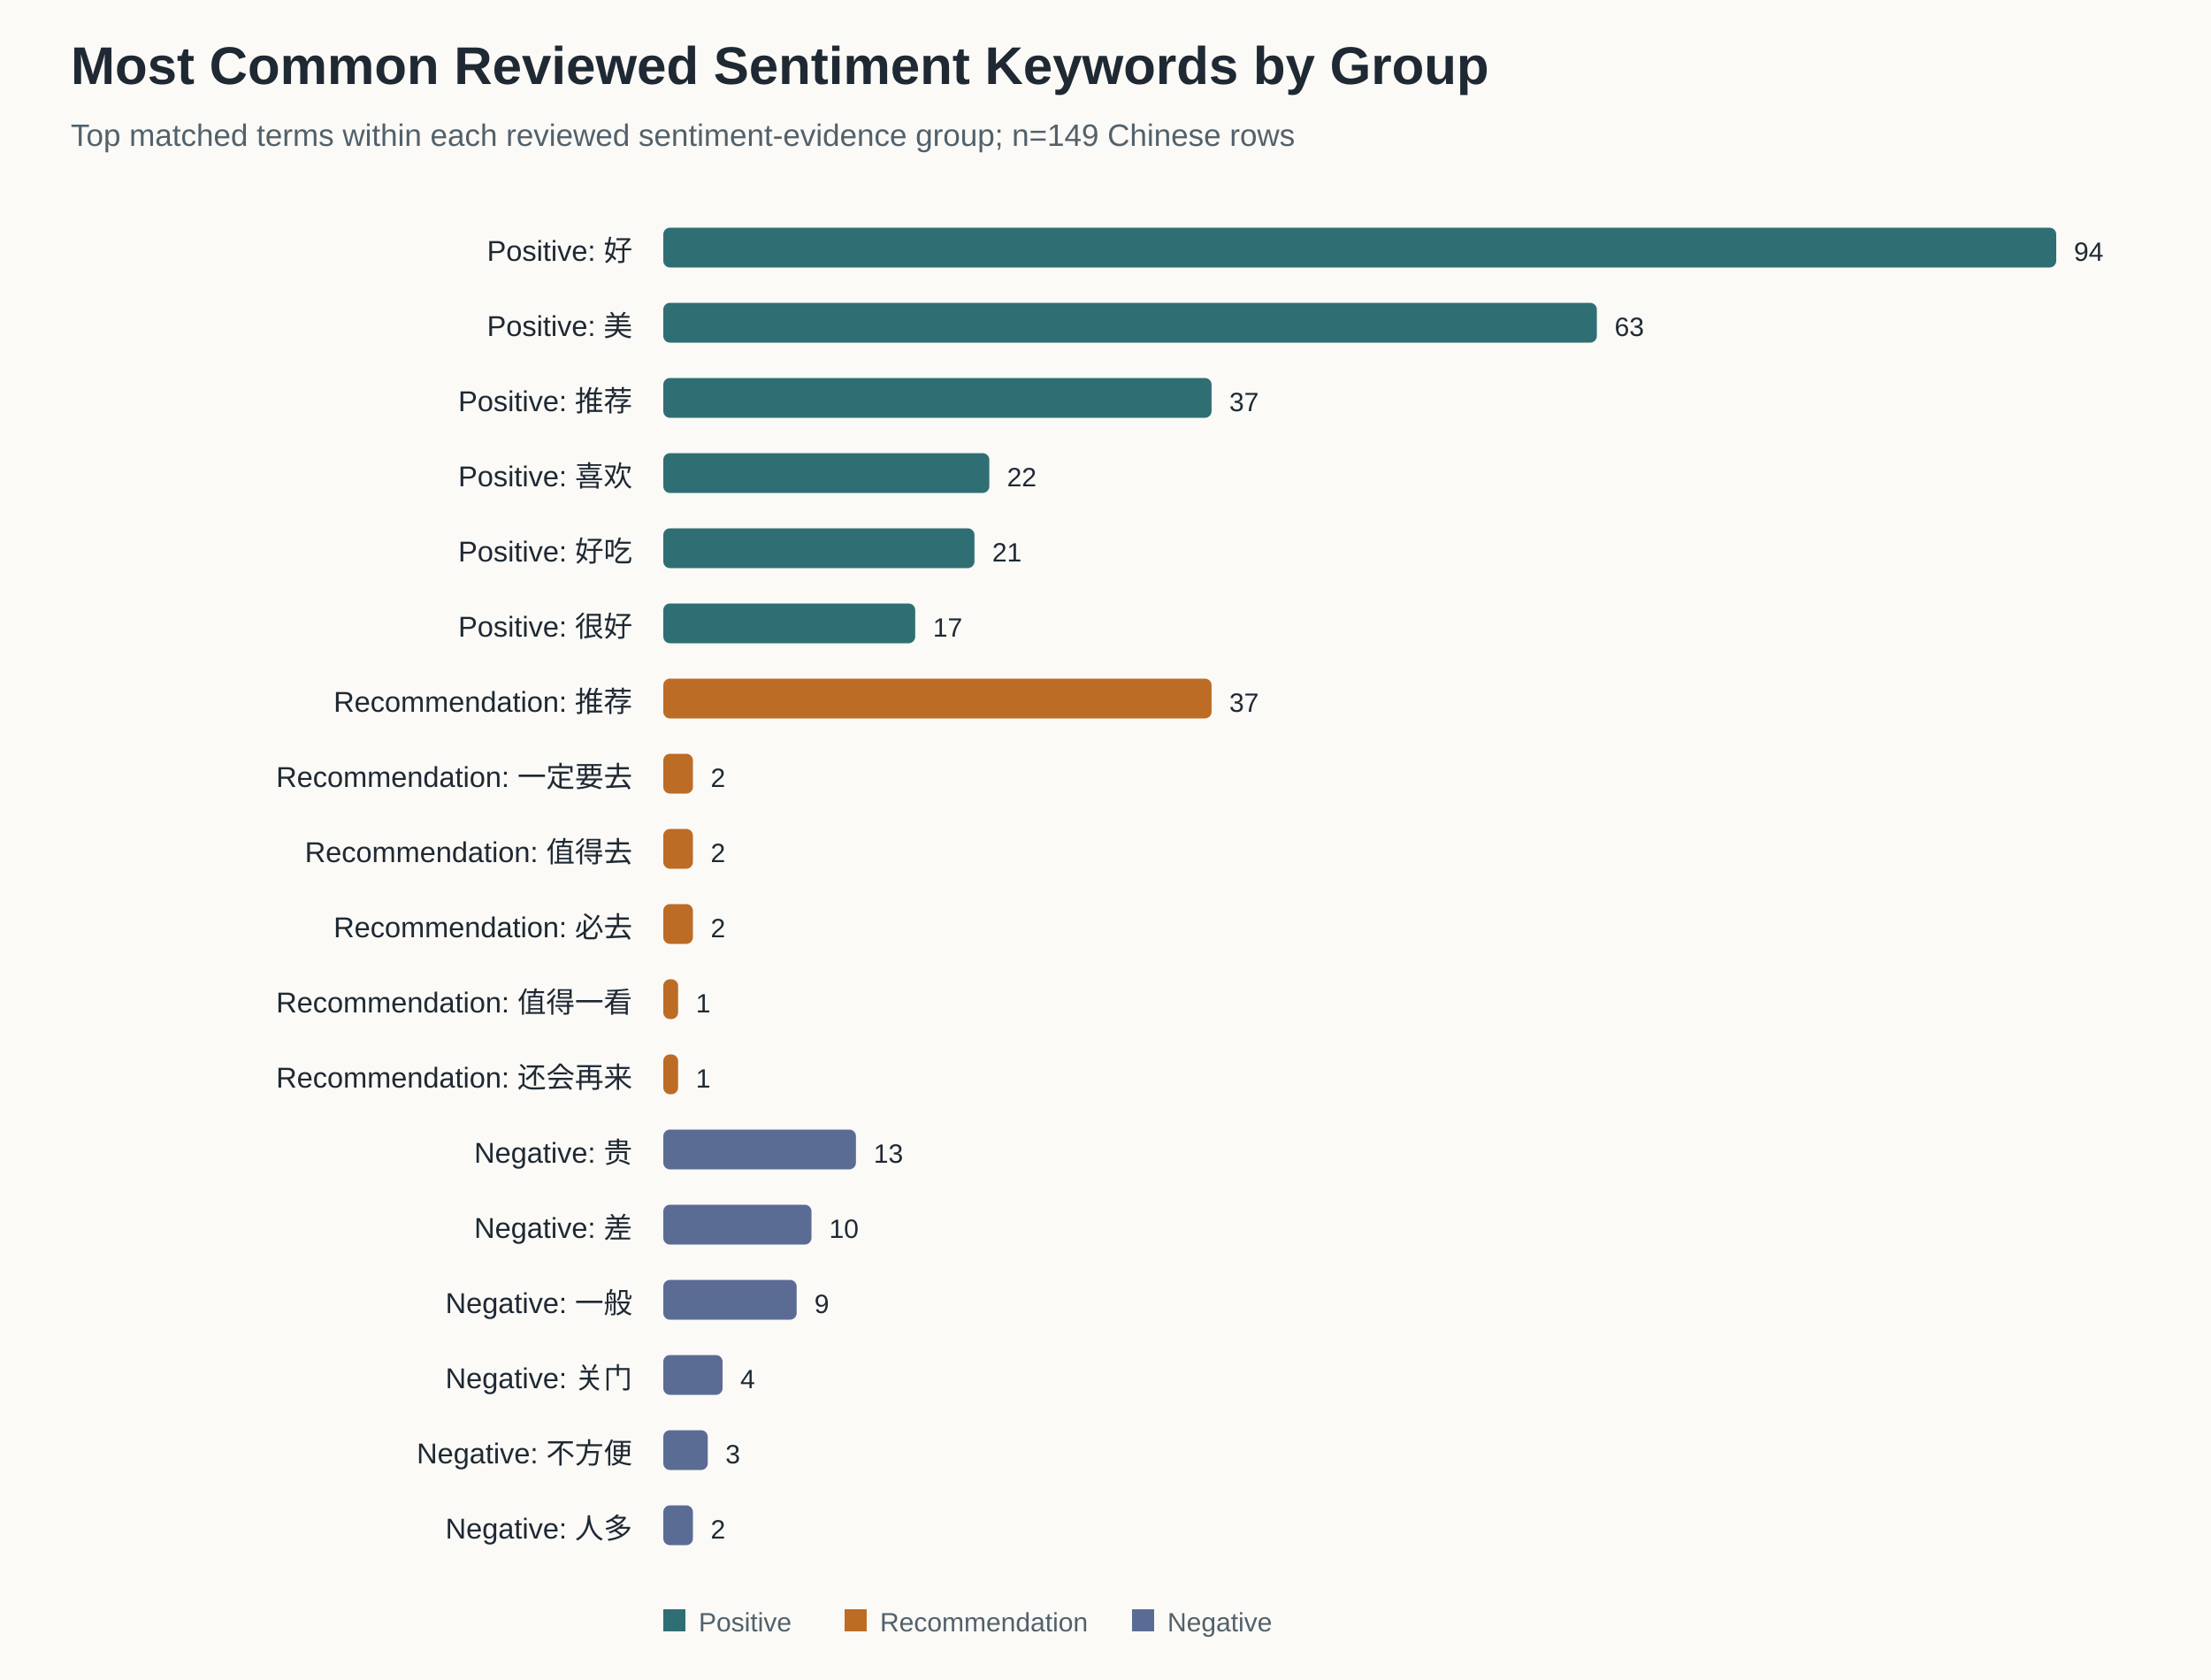
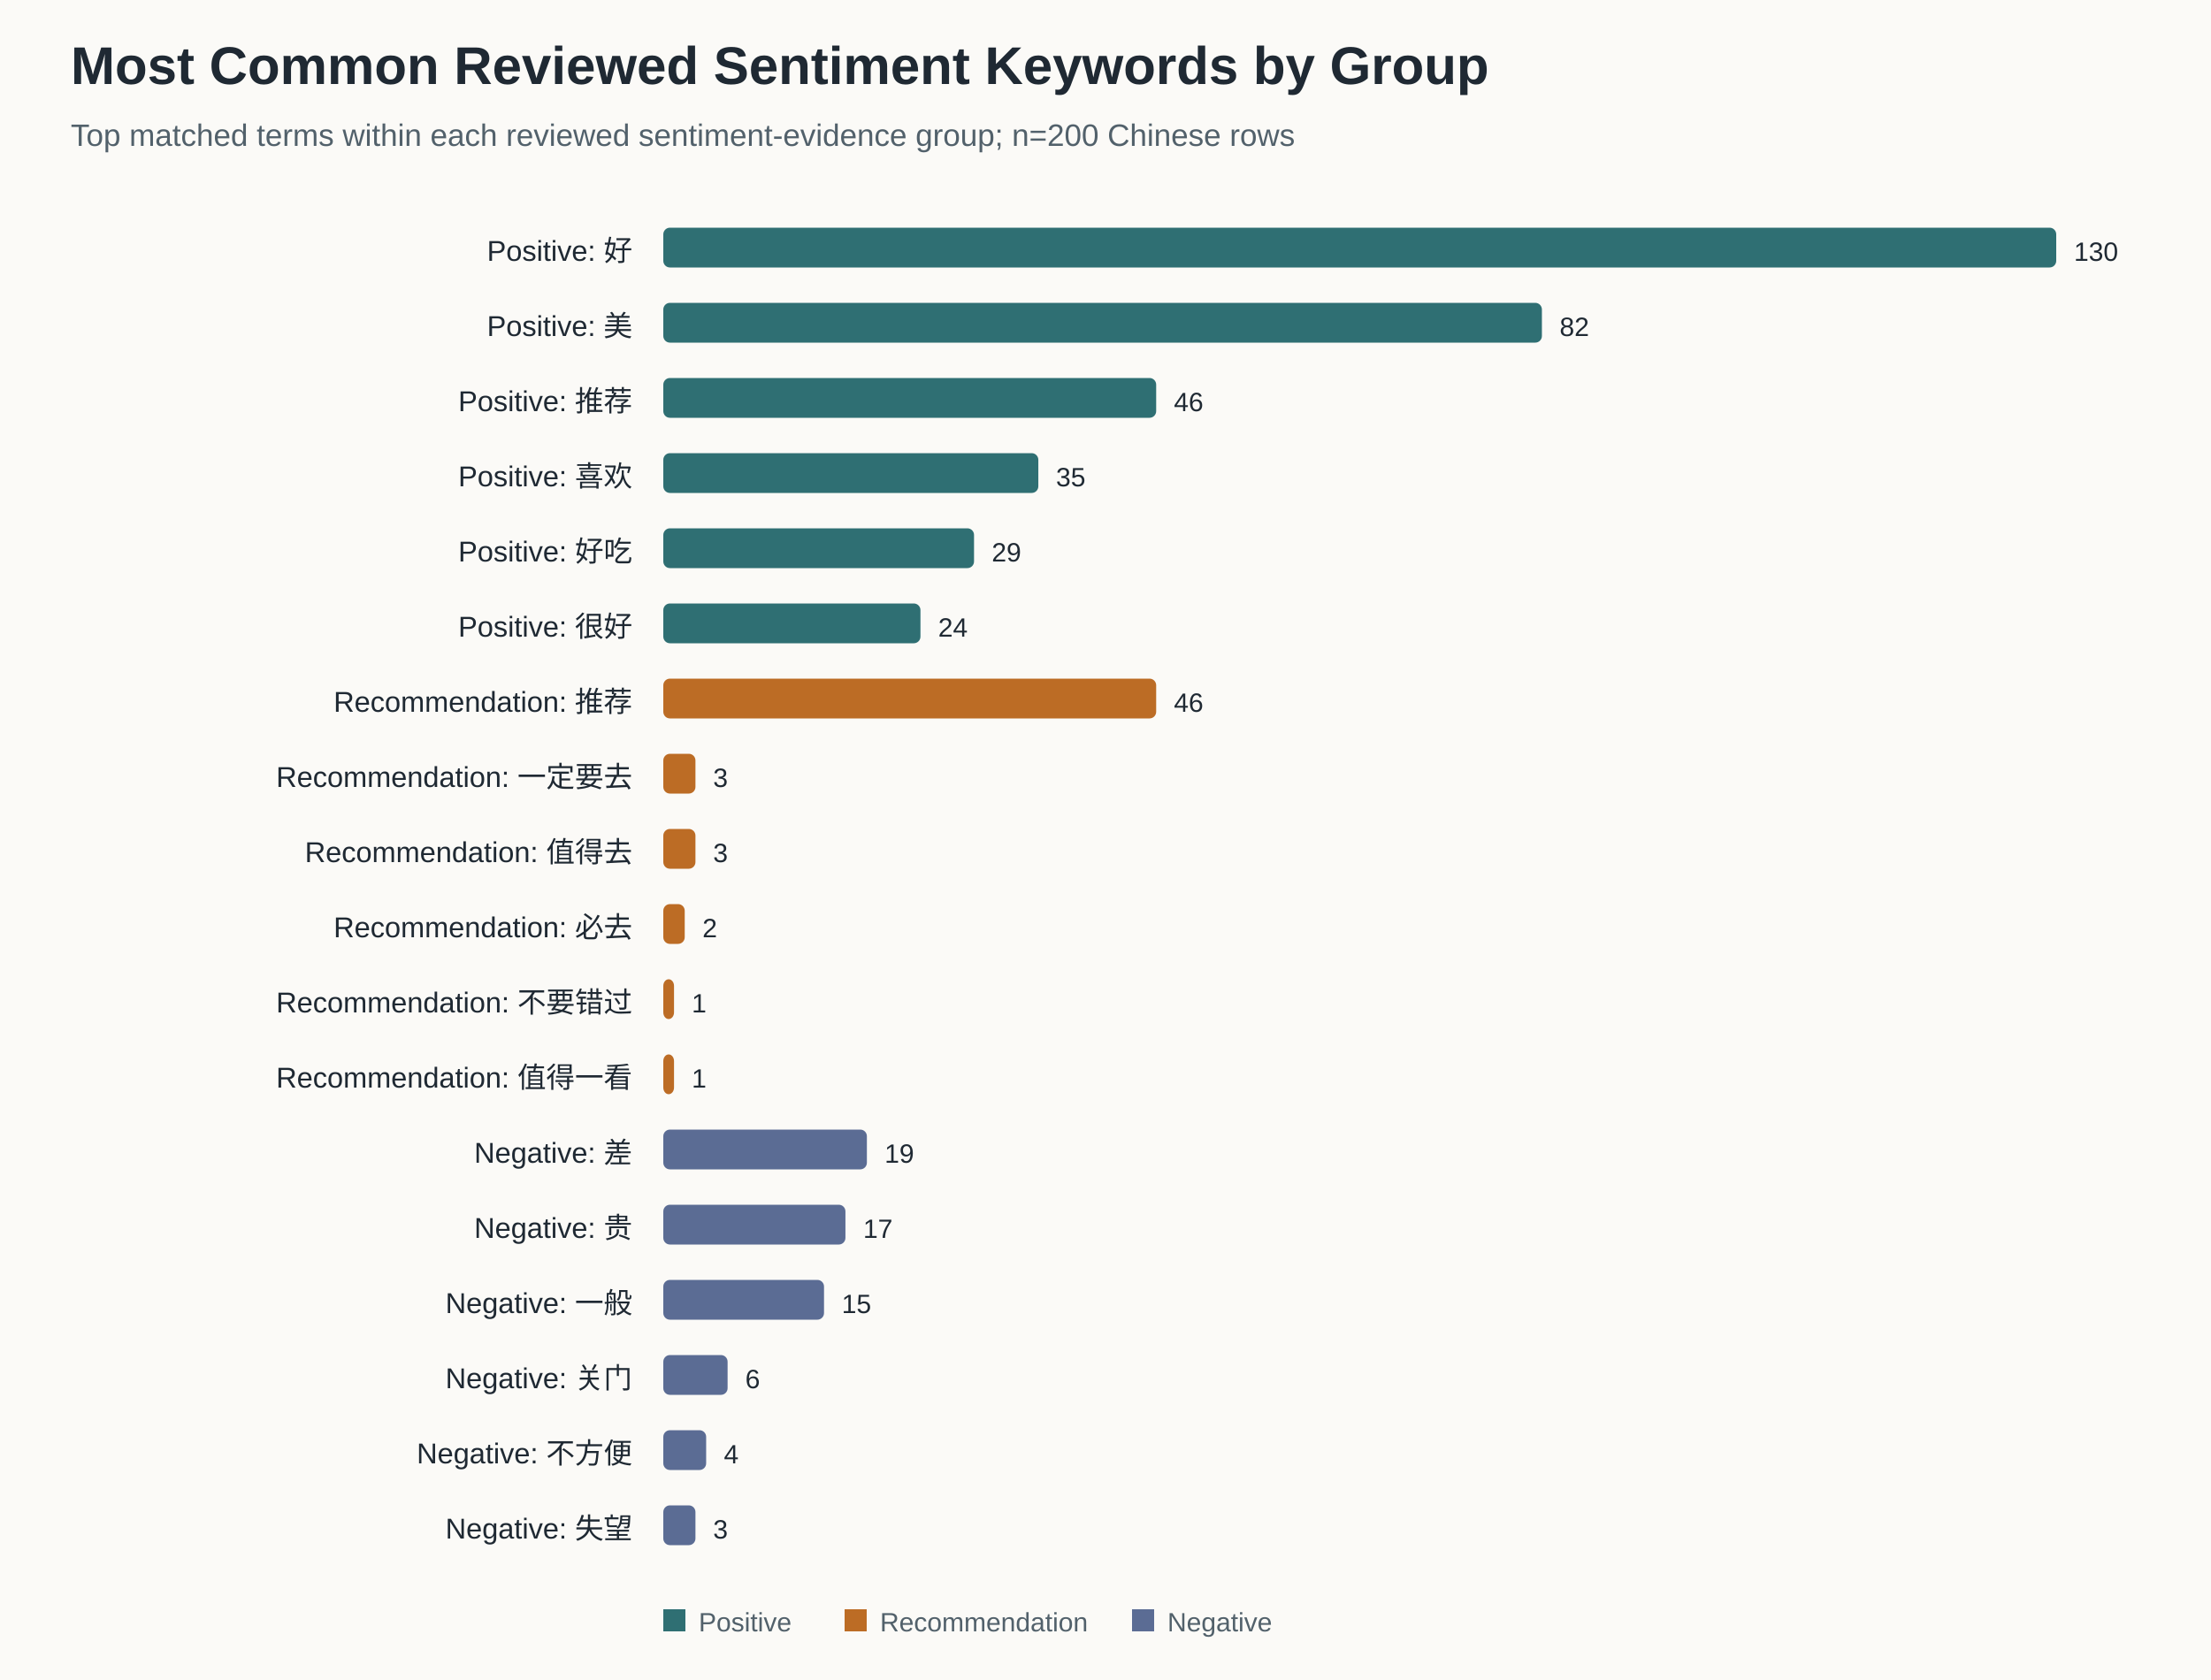
<svg xmlns="http://www.w3.org/2000/svg" width="1000" height="760" viewBox="0 0 1000 760">
  <rect width="100%" height="100%" fill="#fbfaf7" />
  <text x="32" y="38" font-family="Arial, sans-serif" font-size="24" font-weight="700" fill="#1f2933">Most Common Reviewed Sentiment Keywords by Group</text>
-   <text x="32" y="66" font-family="Arial, sans-serif" font-size="14" fill="#52616b">Top matched terms within each reviewed sentiment-evidence group; n=149 Chinese rows</text>
+   <text x="32" y="66" font-family="Arial, sans-serif" font-size="14" fill="#52616b">Top matched terms within each reviewed sentiment-evidence group; n=200 Chinese rows</text>
  <text x="286" y="118" text-anchor="end" font-family="Arial, sans-serif" font-size="13" fill="#1f2933">Positive: 好</text>
  <rect x="300" y="103" width="630.00" height="18" rx="3" fill="#2f6f73" />
-   <text x="938.0" y="118" font-family="Arial, sans-serif" font-size="12" fill="#1f2933">94</text>
+   <text x="938.0" y="118" font-family="Arial, sans-serif" font-size="12" fill="#1f2933">130</text>
  <text x="286" y="152" text-anchor="end" font-family="Arial, sans-serif" font-size="13" fill="#1f2933">Positive: 美</text>
-   <rect x="300" y="137" width="422.23" height="18" rx="3" fill="#2f6f73" />
-   <text x="730.234" y="152" font-family="Arial, sans-serif" font-size="12" fill="#1f2933">63</text>
+   <rect x="300" y="137" width="397.38" height="18" rx="3" fill="#2f6f73" />
+   <text x="705.385" y="152" font-family="Arial, sans-serif" font-size="12" fill="#1f2933">82</text>
  <text x="286" y="186" text-anchor="end" font-family="Arial, sans-serif" font-size="13" fill="#1f2933">Positive: 推荐</text>
-   <rect x="300" y="171" width="247.98" height="18" rx="3" fill="#2f6f73" />
-   <text x="555.979" y="186" font-family="Arial, sans-serif" font-size="12" fill="#1f2933">37</text>
+   <rect x="300" y="171" width="222.92" height="18" rx="3" fill="#2f6f73" />
+   <text x="530.923" y="186" font-family="Arial, sans-serif" font-size="12" fill="#1f2933">46</text>
  <text x="286" y="220" text-anchor="end" font-family="Arial, sans-serif" font-size="13" fill="#1f2933">Positive: 喜欢</text>
-   <rect x="300" y="205" width="147.45" height="18" rx="3" fill="#2f6f73" />
-   <text x="455.447" y="220" font-family="Arial, sans-serif" font-size="12" fill="#1f2933">22</text>
+   <rect x="300" y="205" width="169.62" height="18" rx="3" fill="#2f6f73" />
+   <text x="477.615" y="220" font-family="Arial, sans-serif" font-size="12" fill="#1f2933">35</text>
  <text x="286" y="254" text-anchor="end" font-family="Arial, sans-serif" font-size="13" fill="#1f2933">Positive: 好吃</text>
-   <rect x="300" y="239" width="140.74" height="18" rx="3" fill="#2f6f73" />
-   <text x="448.745" y="254" font-family="Arial, sans-serif" font-size="12" fill="#1f2933">21</text>
+   <rect x="300" y="239" width="140.54" height="18" rx="3" fill="#2f6f73" />
+   <text x="448.538" y="254" font-family="Arial, sans-serif" font-size="12" fill="#1f2933">29</text>
  <text x="286" y="288" text-anchor="end" font-family="Arial, sans-serif" font-size="13" fill="#1f2933">Positive: 很好</text>
-   <rect x="300" y="273" width="113.94" height="18" rx="3" fill="#2f6f73" />
-   <text x="421.936" y="288" font-family="Arial, sans-serif" font-size="12" fill="#1f2933">17</text>
+   <rect x="300" y="273" width="116.31" height="18" rx="3" fill="#2f6f73" />
+   <text x="424.308" y="288" font-family="Arial, sans-serif" font-size="12" fill="#1f2933">24</text>
  <text x="286" y="322" text-anchor="end" font-family="Arial, sans-serif" font-size="13" fill="#1f2933">Recommendation: 推荐</text>
-   <rect x="300" y="307" width="247.98" height="18" rx="3" fill="#bc6c25" />
-   <text x="555.979" y="322" font-family="Arial, sans-serif" font-size="12" fill="#1f2933">37</text>
+   <rect x="300" y="307" width="222.92" height="18" rx="3" fill="#bc6c25" />
+   <text x="530.923" y="322" font-family="Arial, sans-serif" font-size="12" fill="#1f2933">46</text>
  <text x="286" y="356" text-anchor="end" font-family="Arial, sans-serif" font-size="13" fill="#1f2933">Recommendation: 一定要去</text>
-   <rect x="300" y="341" width="13.40" height="18" rx="3" fill="#bc6c25" />
-   <text x="321.404" y="356" font-family="Arial, sans-serif" font-size="12" fill="#1f2933">2</text>
+   <rect x="300" y="341" width="14.54" height="18" rx="3" fill="#bc6c25" />
+   <text x="322.538" y="356" font-family="Arial, sans-serif" font-size="12" fill="#1f2933">3</text>
  <text x="286" y="390" text-anchor="end" font-family="Arial, sans-serif" font-size="13" fill="#1f2933">Recommendation: 值得去</text>
-   <rect x="300" y="375" width="13.40" height="18" rx="3" fill="#bc6c25" />
-   <text x="321.404" y="390" font-family="Arial, sans-serif" font-size="12" fill="#1f2933">2</text>
+   <rect x="300" y="375" width="14.54" height="18" rx="3" fill="#bc6c25" />
+   <text x="322.538" y="390" font-family="Arial, sans-serif" font-size="12" fill="#1f2933">3</text>
  <text x="286" y="424" text-anchor="end" font-family="Arial, sans-serif" font-size="13" fill="#1f2933">Recommendation: 必去</text>
-   <rect x="300" y="409" width="13.40" height="18" rx="3" fill="#bc6c25" />
-   <text x="321.404" y="424" font-family="Arial, sans-serif" font-size="12" fill="#1f2933">2</text>
-   <text x="286" y="458" text-anchor="end" font-family="Arial, sans-serif" font-size="13" fill="#1f2933">Recommendation: 值得一看</text>
-   <rect x="300" y="443" width="6.70" height="18" rx="3" fill="#bc6c25" />
-   <text x="314.702" y="458" font-family="Arial, sans-serif" font-size="12" fill="#1f2933">1</text>
-   <text x="286" y="492" text-anchor="end" font-family="Arial, sans-serif" font-size="13" fill="#1f2933">Recommendation: 还会再来</text>
-   <rect x="300" y="477" width="6.70" height="18" rx="3" fill="#bc6c25" />
-   <text x="314.702" y="492" font-family="Arial, sans-serif" font-size="12" fill="#1f2933">1</text>
-   <text x="286" y="526" text-anchor="end" font-family="Arial, sans-serif" font-size="13" fill="#1f2933">Negative: 贵</text>
-   <rect x="300" y="511" width="87.13" height="18" rx="3" fill="#5b6c94" />
-   <text x="395.128" y="526" font-family="Arial, sans-serif" font-size="12" fill="#1f2933">13</text>
-   <text x="286" y="560" text-anchor="end" font-family="Arial, sans-serif" font-size="13" fill="#1f2933">Negative: 差</text>
-   <rect x="300" y="545" width="67.02" height="18" rx="3" fill="#5b6c94" />
-   <text x="375.021" y="560" font-family="Arial, sans-serif" font-size="12" fill="#1f2933">10</text>
+   <rect x="300" y="409" width="9.69" height="18" rx="3" fill="#bc6c25" />
+   <text x="317.692" y="424" font-family="Arial, sans-serif" font-size="12" fill="#1f2933">2</text>
+   <text x="286" y="458" text-anchor="end" font-family="Arial, sans-serif" font-size="13" fill="#1f2933">Recommendation: 不要错过</text>
+   <rect x="300" y="443" width="4.85" height="18" rx="3" fill="#bc6c25" />
+   <text x="312.846" y="458" font-family="Arial, sans-serif" font-size="12" fill="#1f2933">1</text>
+   <text x="286" y="492" text-anchor="end" font-family="Arial, sans-serif" font-size="13" fill="#1f2933">Recommendation: 值得一看</text>
+   <rect x="300" y="477" width="4.85" height="18" rx="3" fill="#bc6c25" />
+   <text x="312.846" y="492" font-family="Arial, sans-serif" font-size="12" fill="#1f2933">1</text>
+   <text x="286" y="526" text-anchor="end" font-family="Arial, sans-serif" font-size="13" fill="#1f2933">Negative: 差</text>
+   <rect x="300" y="511" width="92.08" height="18" rx="3" fill="#5b6c94" />
+   <text x="400.077" y="526" font-family="Arial, sans-serif" font-size="12" fill="#1f2933">19</text>
+   <text x="286" y="560" text-anchor="end" font-family="Arial, sans-serif" font-size="13" fill="#1f2933">Negative: 贵</text>
+   <rect x="300" y="545" width="82.38" height="18" rx="3" fill="#5b6c94" />
+   <text x="390.385" y="560" font-family="Arial, sans-serif" font-size="12" fill="#1f2933">17</text>
  <text x="286" y="594" text-anchor="end" font-family="Arial, sans-serif" font-size="13" fill="#1f2933">Negative: 一般</text>
-   <rect x="300" y="579" width="60.32" height="18" rx="3" fill="#5b6c94" />
-   <text x="368.319" y="594" font-family="Arial, sans-serif" font-size="12" fill="#1f2933">9</text>
+   <rect x="300" y="579" width="72.69" height="18" rx="3" fill="#5b6c94" />
+   <text x="380.692" y="594" font-family="Arial, sans-serif" font-size="12" fill="#1f2933">15</text>
  <text x="286" y="628" text-anchor="end" font-family="Arial, sans-serif" font-size="13" fill="#1f2933">Negative: 关门</text>
-   <rect x="300" y="613" width="26.81" height="18" rx="3" fill="#5b6c94" />
-   <text x="334.809" y="628" font-family="Arial, sans-serif" font-size="12" fill="#1f2933">4</text>
+   <rect x="300" y="613" width="29.08" height="18" rx="3" fill="#5b6c94" />
+   <text x="337.077" y="628" font-family="Arial, sans-serif" font-size="12" fill="#1f2933">6</text>
  <text x="286" y="662" text-anchor="end" font-family="Arial, sans-serif" font-size="13" fill="#1f2933">Negative: 不方便</text>
-   <rect x="300" y="647" width="20.11" height="18" rx="3" fill="#5b6c94" />
-   <text x="328.106" y="662" font-family="Arial, sans-serif" font-size="12" fill="#1f2933">3</text>
-   <text x="286" y="696" text-anchor="end" font-family="Arial, sans-serif" font-size="13" fill="#1f2933">Negative: 人多</text>
-   <rect x="300" y="681" width="13.40" height="18" rx="3" fill="#5b6c94" />
-   <text x="321.404" y="696" font-family="Arial, sans-serif" font-size="12" fill="#1f2933">2</text>
+   <rect x="300" y="647" width="19.38" height="18" rx="3" fill="#5b6c94" />
+   <text x="327.385" y="662" font-family="Arial, sans-serif" font-size="12" fill="#1f2933">4</text>
+   <text x="286" y="696" text-anchor="end" font-family="Arial, sans-serif" font-size="13" fill="#1f2933">Negative: 失望</text>
+   <rect x="300" y="681" width="14.54" height="18" rx="3" fill="#5b6c94" />
+   <text x="322.538" y="696" font-family="Arial, sans-serif" font-size="12" fill="#1f2933">3</text>
  <rect x="300" y="728" width="10" height="10" fill="#2f6f73" />
  <text x="316" y="738" font-family="Arial, sans-serif" font-size="12" fill="#52616b">Positive</text>
  <rect x="382" y="728" width="10" height="10" fill="#bc6c25" />
  <text x="398" y="738" font-family="Arial, sans-serif" font-size="12" fill="#52616b">Recommendation</text>
  <rect x="512" y="728" width="10" height="10" fill="#5b6c94" />
  <text x="528" y="738" font-family="Arial, sans-serif" font-size="12" fill="#52616b">Negative</text>
</svg>
